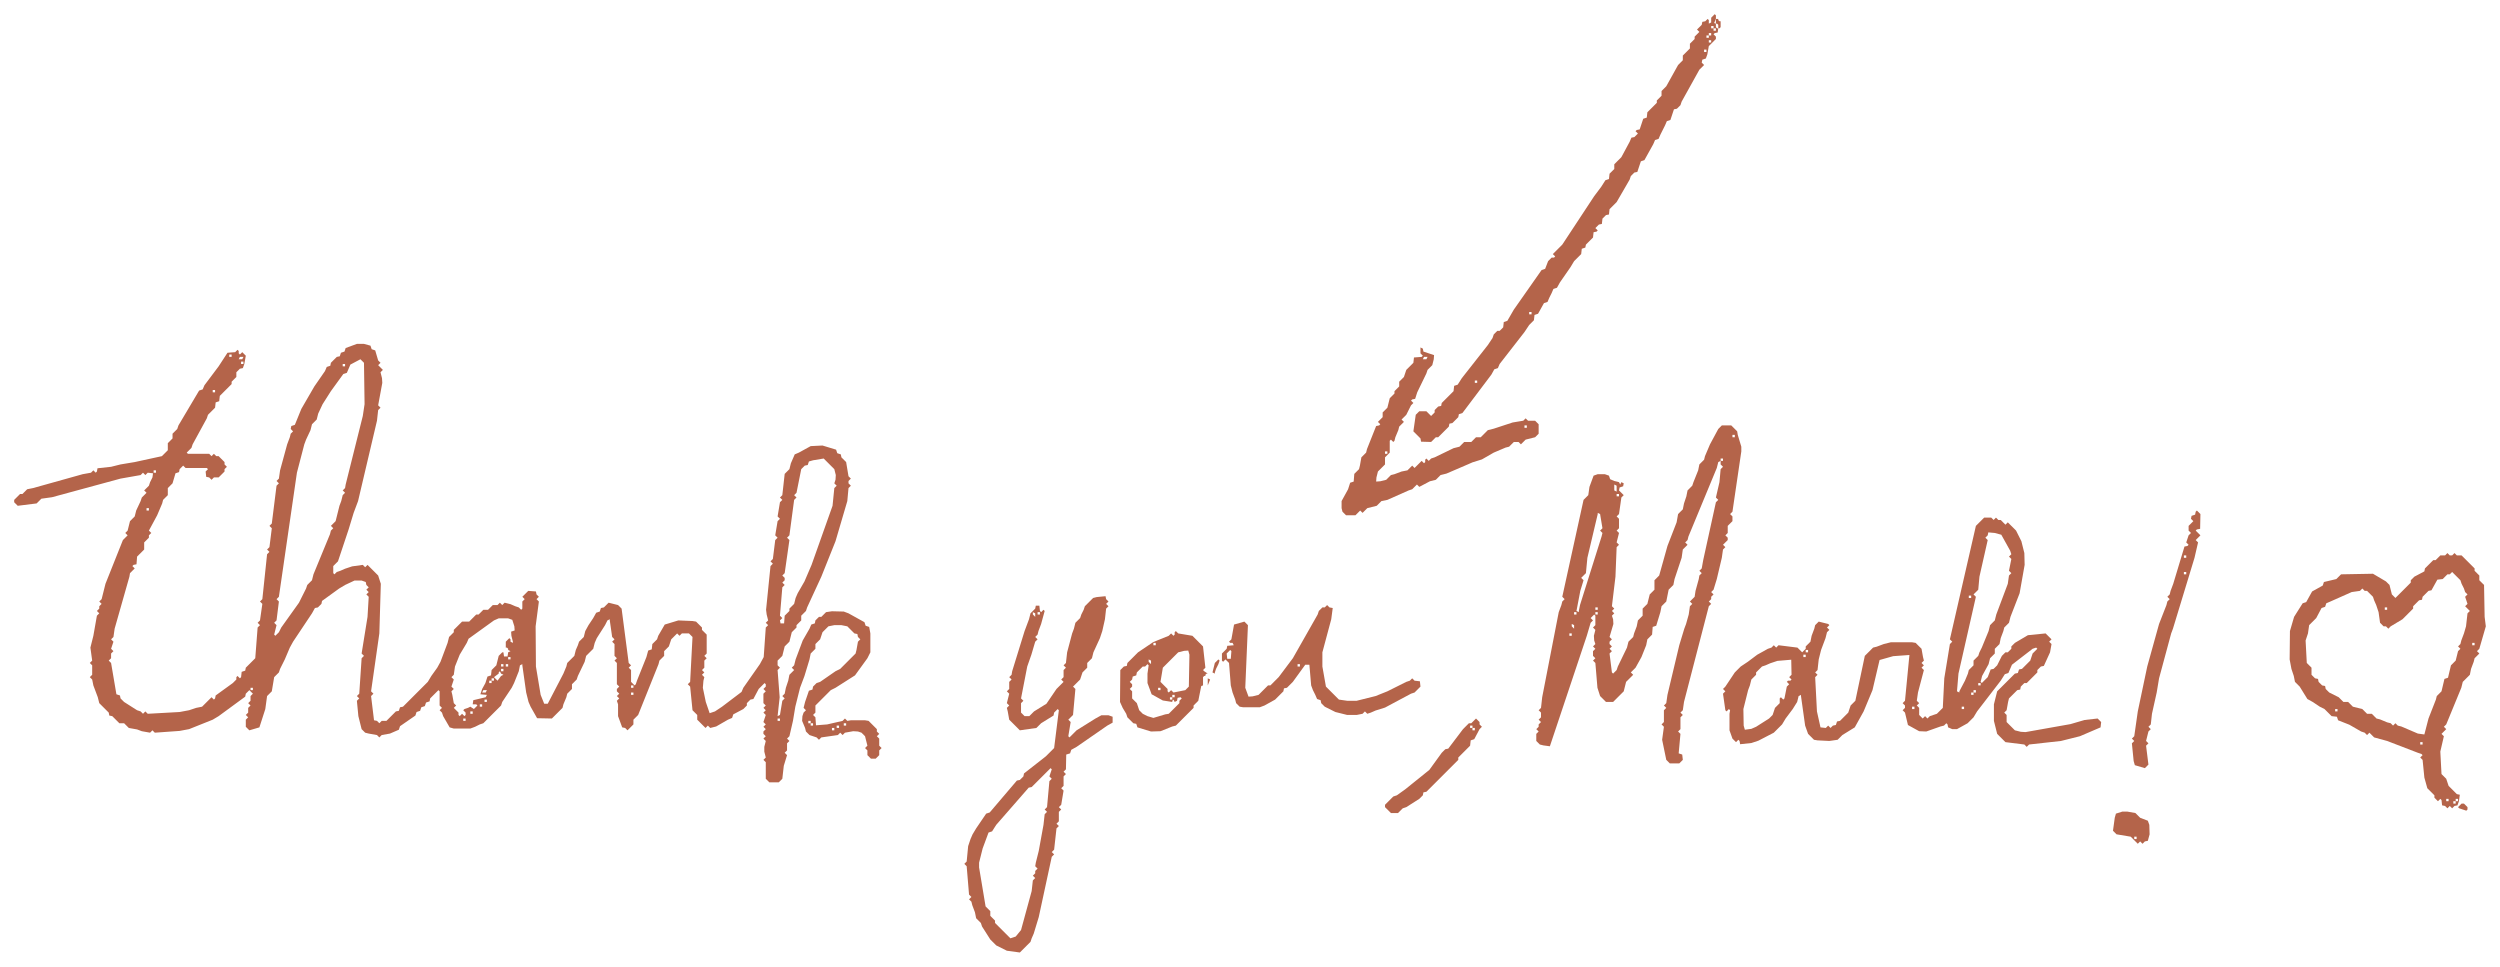
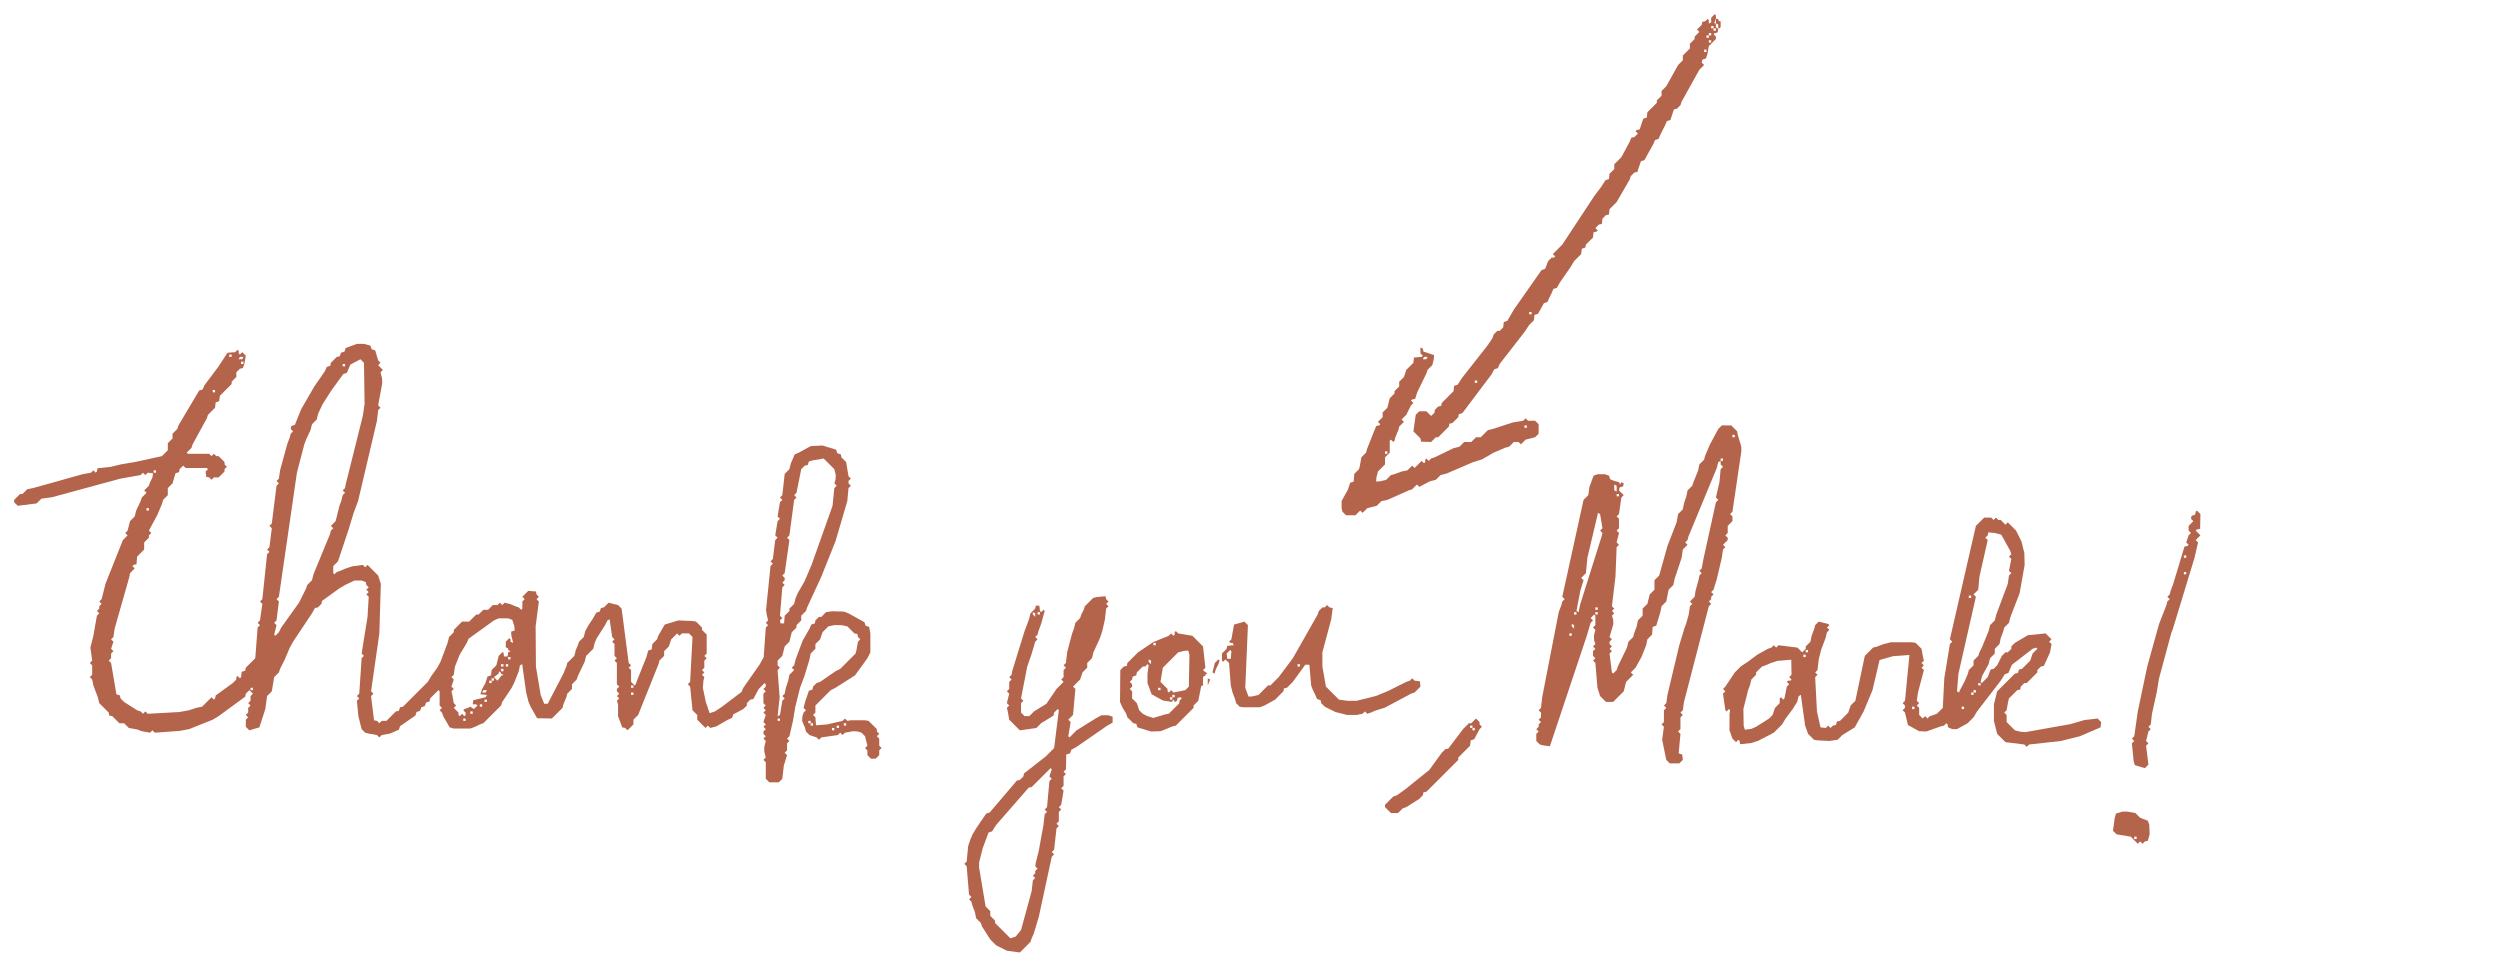
<svg xmlns="http://www.w3.org/2000/svg" viewBox="-496 412 1057.75 409" fill="#b4644a">
  <path fill-rule="evenodd" d="M127.75 724.75 L126.25 725.25 L126 727.5 L121 732.5 L121 733.5 L107.5 747 L106.25 747.25 L106 748.5 L104.5 750 L99 753.5 L97.5 754 L95.5 756 L92.5 756 L90 753.5 L90 752.5 L93.5 749 L95 748.5 L98.5 746 L108.75 737.75 L114 730.5 L115.5 729 L116.75 728.75 L123 720.5 L125.5 718 L126.5 718 L128.5 716 L130 717.5 L130 718.5 L131 719.5 L130 720.5 L127.75 724.75 M127 720 L127 719 L126 719 L126 720 L127 720 M128 721 L128 720 L127 720 L127 721 L128 721" />
  <path fill-rule="evenodd" d="M15 699 L16 699.5 L15 702 L15 699" />
  <path fill-rule="evenodd" d="M18 697 L17 696.5 L18 692.5 L19.5 691 L20 691.5 L19.5 693 L18.5 695 L18 696.5 L18 697" />
  <path fill-rule="evenodd" d="M78 714.5 L74 714.5 L69 713.25 L64.5 711 L63 709.5 L62.75 708.25 L61.25 707.75 L60.5 706 L59.5 704 L58.75 702 L58 693.25 L56.25 693.25 L51 700.5 L48.5 703 L47.25 703.25 L47 704.5 L43.5 708 L39 710.5 L37 711.25 L30 711.25 L28.5 711 L27 709.5 L26.625 708 L25.5 705 L24.75 702 L24 692.5 L22.5 691 L21.5 692 L21 691.5 L21 688.5 L23 686.5 L23.25 685.25 L26 685 L25.5 684 L24.5 684 L24 683.5 L25 682.5 L26.125 676.25 L30.5 675 L32 676.5 L30.875 703 L32.25 706.75 L34 706.625 L36.5 706 L40.5 702 L41.5 702 L45 698.5 L51 690.5 L61.5 672 L62 670.5 L63.5 669 L64.5 669 L65.5 668 L66.5 669 L67.875 669.25 L67.25 674 L63.5 688 L63.5 694 L65 702.5 L70.5 708 L74 708.5 L78 708.5 L86 706.5 L91 704.5 L99 700.5 L100.5 700 L101.5 699 L102.5 700 L104.75 700.25 L105 702.5 L102.5 705 L101 705.5 L90 711.375 L86 712.625 L84 713.5 L82.5 714 L81.5 713 L80.5 714 L78 714.5 M24.75 690.75 L25 687.5 L24.5 687 L23 688.5 L23.25 690.75 L24.75 690.75 M54 694 L54 693 L53 693 L53 694 L54 694" />
  <path fill-rule="evenodd" d="M-7 685 L-7 684 L-8 684 L-8 685 L-7 685 M-9 693 L-9 691.5 L-10 691 L-10 692 L-9 693 M3 704.5 L5.5 704 L7 702.5 L7.25 689 L6.75 687.25 L5 687.375 L2.5 688 L-4 694.5 L-5 700.5 L-2 703.5 L-2 704.5 L-1.5 705 L-0.5 704 L0.5 705 L3 704.5 M-5 704 L-5 703 L-6 703 L-6 704 L-5 704 M13 702 L12.25 702.25 L11 708.5 L9 710.5 L9 711.5 L1.5 719 L0 719.375 L-5 721.375 L-9 721.5 L-14.75 719.75 L-15.25 718.25 L-16.5 718 L-19 715.5 L-19.5 714 L-21 711.5 L-22.125 709 L-22 695.5 L-20.5 694 L-19.25 693.75 L-19 692.5 L-14.5 688 L-8 683.625 L-1.5 681 L-0.5 680 L0.5 681 L1 680.5 L1 679.5 L1.5 679 L2.5 680 L8.5 681 L13 685.5 L14 694.5 L13 695.5 L13.5 696 L15 697 L14.5 697 L14 697.5 L14 698 L13.5 698 L13 698.5 L13 702 M1 707 L1 706 L0 706 L0 707 L1 707 M0 708 L0 707 L-1 707 L-1 708 L0 708 M0 709 L-4 708.375 L-8.75 705.75 L-10.5 701 L-10.5 697 L-10 693.5 L-10.5 693 L-11.5 694 L-12.5 694 L-15 696.5 L-15.25 697.75 L-16.75 698.25 L-17 699.5 L-18 700.5 L-17 701.5 L-17 702.5 L-18 703.5 L-17 704.5 L-17 707.5 L-15 709.5 L-14 712.5 L-12.5 714 L-10.5 715 L-8 715.75 L-3 714.25 L-1.5 714 L3 709.5 L3 708.5 L4 707.5 L3.5 707 L2.25 707.25 L2 708.5 L1 709 L0.5 708 L0 708.5 L0 709" />
  <path fill-rule="evenodd" d="M-64.5 815 L-70 814.25 L-74.5 812 L-77 809.5 L-80.5 804 L-81 802.5 L-83 800.5 L-83.5 798 L-84.625 795 L-85 793.5 L-86 792.5 L-85 791.5 L-86 790.5 L-87 778.5 L-88 777.5 L-87 776.5 L-86.375 770 L-85.375 767 L-84.5 765 L-83 762.5 L-78.75 756.25 L-77.25 755.75 L-65.75 742.25 L-64.5 742 L-63 740.5 L-62.75 739.25 L-53.5 732 L-50 728.5 L-48 712.5 L-48.5 712 L-50 713.5 L-50.25 714.75 L-55.5 718 L-57.5 720 L-64.5 721 L-69 716.5 L-69.625 713 L-70 711.5 L-69 710.5 L-70 709.5 L-69 705.5 L-70 704.5 L-69 703.5 L-69 700.5 L-68 699.5 L-69 698.5 L-68 697.5 L-67.75 696 L-62.5 679 L-60.625 674 L-60 671.5 L-58 669.5 L-57.75 668.25 L-56.25 668.25 L-56 670.5 L-55.5 671 L-54.5 670 L-54 670.5 L-55.5 676 L-56.625 679 L-57 680.5 L-58 681.5 L-57 682.5 L-58 683.5 L-59.625 689 L-61.375 694 L-64 707.5 L-63 708.5 L-64 709.5 L-64 713.5 L-62.5 715 L-60.5 715 L-58.5 713 L-53.25 709.75 L-49 703.5 L-46 700.5 L-47 699.5 L-46 698.5 L-46 695.5 L-45 694.5 L-46 693.5 L-45 692.5 L-44.5 688 L-42.375 680 L-41.625 678 L-41 675.5 L-39 673.5 L-38.5 672 L-37.5 670 L-37 668.5 L-33.5 665 L-32 664.625 L-28.25 664.25 L-28 665.5 L-27 666.5 L-28 667.5 L-27 668.5 L-28 669.5 L-28.5 674 L-29.625 679 L-30.625 682 L-33.375 688 L-34 690.5 L-36 692.5 L-36 694.5 L-38 696.5 L-39 699.5 L-42 702.5 L-41 703.5 L-42 714.5 L-44 716.5 L-43 717.5 L-44 723.5 L-43.5 724 L-40.5 721 L-32.5 716 L-30 714.625 L-27 714.625 L-25.25 715.25 L-25.25 717.75 L-27.5 719 L-40.5 728 L-42.75 729.25 L-43.25 730.75 L-44.875 731.25 L-45 737.5 L-46 738.5 L-45 739.5 L-46 740.5 L-46 744.5 L-47 745.5 L-46 746.5 L-47 752.5 L-48 753.5 L-47 754.5 L-48 755.5 L-48 759.5 L-49 760.5 L-48 761.5 L-49 762.5 L-50 771.5 L-51 772.5 L-50 773.5 L-51 774.5 L-56.5 800 L-58.625 807 L-59.5 809 L-60 810.5 L-64.5 815 M-58 673 L-58 671.5 L-59 671 L-59 672 L-58 673 M-56 672 L-56 671 L-57 671 L-57 672 L-56 672 M-64 805.5 L-59.5 789 L-59 784.5 L-58 783.5 L-59 782.5 L-58 781.5 L-58 780.5 L-57 779.5 L-58 778.5 L-57.75 777 L-56.5 772 L-54.5 761 L-54 756.5 L-53 755.5 L-54 754.5 L-53 753.5 L-52 742.5 L-51 741.5 L-52 740.5 L-51 737.5 L-51.5 737 L-59.5 745 L-60.75 745.25 L-74.5 761 L-76.25 763.75 L-77.75 764.25 L-80.25 771 L-81.75 777 L-81.75 779 L-79 795.5 L-77 797.5 L-77 799.5 L-75 801.5 L-75 802.5 L-68.5 809 L-66.25 808.25 L-64 805.5" />
  <path fill-rule="evenodd" d="M190 616 L191 616.5 L190.75 617.75 L189.25 618.25 L189 619.5 L191 621.5 L190 622.5 L189 629.5 L188 630.5 L189 631.5 L189 635.5 L188 636.5 L189 637.5 L188 641.5 L189 642.5 L188 643.5 L187.5 656 L186 668.5 L187 669.5 L186 670.5 L187 671.5 L186 672.5 L186.5 674 L186.625 676 L185 681.5 L186 682.5 L185 683.5 L185 684.5 L186 685.5 L185 686.5 L186 687.5 L185 688.5 L186 696.5 L186.5 697 L188 695.5 L188.5 694 L192.375 686 L193 683.5 L195 681.5 L195.375 680 L196.5 677 L197 674.5 L199 672.5 L199 669.5 L201 667.5 L202 663.5 L204 661.5 L204 657.5 L206 655.5 L209.5 643 L213.375 633 L214 629.5 L216 627.5 L216.5 625 L217.5 622 L218 619.5 L220 617.5 L220.5 616 L222.5 611 L223 608.5 L225 606.5 L225.375 605 L227.5 600 L231 593.5 L232.5 592 L236.5 592 L239 594.5 L239.25 596 L240.75 601 L240.75 603 L237 628.5 L236 629.5 L237 630.5 L237 632.5 L235 634.5 L235 637.5 L234 638.5 L235 639.5 L235 640.5 L233 642.5 L234 643.5 L233 644.5 L232.5 648 L230.375 657 L229 661.5 L228 662.5 L229 663.5 L228 664.5 L228 665.5 L227 666.5 L228 667.5 L227 668.5 L216.5 709 L216 712.5 L215 713.5 L216 714.5 L215 715.5 L215 720.5 L214 721.5 L215 722.5 L214.25 730.75 L215.75 731.25 L216 733.5 L214.5 735 L210.5 735 L209 733.5 L207.25 725 L208 719.5 L207 718.5 L208 717.5 L208 712.5 L209 711.5 L208 710.5 L209 709.5 L209.5 706 L214.5 685 L216.625 678 L217.375 676 L218.5 672 L219 668.5 L220 667.5 L219 666.5 L221 664.5 L221.375 662 L222.75 657 L223 655.5 L224 654.5 L223 653.5 L224 652.5 L224.625 649 L230 624.5 L231 623.5 L230 622.5 L231.5 616 L232 610.5 L233 609.5 L232 608.5 L232 607 L231 607.5 L230.375 610 L218.375 639 L218 640.5 L217 641.5 L218 642.5 L216 644.5 L215.5 648 L212.5 657 L212 659.5 L210 661.5 L209 666.5 L207 668.5 L206.5 671 L204.75 676.75 L203.25 677.25 L203 680.5 L201 682.5 L200.5 685 L198.5 690 L196 694.5 L194 696.5 L195 697.5 L192 700.5 L191 704.5 L186.5 709 L183.5 709 L181 706.5 L179.875 703 L179 692.5 L178 691.5 L179 690.5 L178 689.5 L178 687.5 L179 686.5 L178 685.5 L179 684.5 L178.5 683 L178.375 681 L179 678.5 L178 677.5 L179 676.5 L179 672.5 L178.5 672 L177 673.5 L178 674.5 L177 675.5 L175.375 681 L159.75 727.75 L157 727.375 L155.5 727 L154 725.5 L154 722.5 L155 721.5 L154 720.5 L155 719.5 L155 718.5 L156 717.5 L155 716.5 L156 715.5 L156 713.5 L155 712.5 L156 711.5 L156.5 707 L163.5 671 L164.625 668 L165 666.5 L166 665.5 L165 664.5 L174 623.5 L176 621.5 L176.5 618 L178.25 613.25 L180 612.625 L183 612.625 L184.75 613.25 L185.25 614.75 L187 615.5 L189 616 L189.5 617 L190 616 M188 620 L188 617.5 L187 617 L187 619.5 L188 620 M189 622 L189 621 L188 621 L188 622 L189 622 M172 671 L172 670.5 L172.5 668 L181.625 639 L182 637.5 L181 636.5 L182 635.5 L181 629.5 L180 629 L180 629.5 L175.625 648 L175 654.5 L173 656.5 L174 657.5 L172.625 662 L171 670.5 L172 671 M238 597 L238 596 L237 596 L237 597 L238 597 M233 607 L233 606 L232 606 L232 607 L233 607 M180 670 L180 669 L179 669 L179 670 L180 670 M171 672 L171 671 L170 671 L170 672 L171 672 M180 672 L180 671 L179 671 L179 672 L180 672 M170 678 L170 676.5 L169 676 L169 677 L170 678 M169 681 L169 680 L168 680 L168 681 L169 681" />
  <path fill-rule="evenodd" d="M127 607.625 L125 608.5 L116 612.375 L113.5 613 L111.5 615 L109 615.625 L104.5 618 L103.5 617 L101.5 619 L100 619.5 L91 623.5 L88.5 624 L86.5 626 L82.5 627 L80.5 629 L79.5 628 L77.5 630 L73.5 630 L72 628.5 L71.625 627 L71.625 624 L74.375 619 L75.25 616.25 L76.75 615.75 L77 612.5 L79 610.5 L79.375 609 L80 605.5 L82 603.5 L82.375 602 L86.25 592.25 L87.5 592 L88 591.5 L87 590.5 L89 588.5 L89 586.5 L91 584.5 L92 580.5 L94 578.5 L94 577.5 L96 575.5 L96 573.5 L98 571.5 L99 568.5 L102 565.5 L102.25 563.25 L105.5 563 L106 562.5 L105 561.5 L105 559 L106 559.5 L106.25 560.75 L110.75 562.25 L110.625 564 L110 566.5 L108 568.5 L107.5 570 L103.625 578 L102.75 580.75 L101.5 581 L101 581.5 L102 582.5 L101 583.5 L99 587.5 L97 589.5 L98 590.5 L96 592.5 L95.625 594 L94.375 597 L94 598.5 L93.5 599 L92.5 598 L92 598.5 L92 603.5 L90 605.5 L90 608.5 L87 611.5 L86.375 614 L86.25 615.75 L88 615.625 L90.5 615 L92.5 613 L94 612.625 L97 611.5 L99.5 611 L101.5 609 L102.5 610 L105.5 607 L106.5 608 L107 607.5 L107 606.5 L107.5 606 L108.5 607 L109.5 606 L111 605.5 L119 601.625 L121.5 601 L123.5 599 L126.5 599 L128.5 597 L130.5 597 L133.5 594 L136 593.375 L144 590.75 L148.5 590 L149.5 589 L150.5 590 L153.5 590 L155 591.5 L155 595.5 L153.5 597 L149.5 598 L147.5 600 L146.5 599 L144.5 599 L142.5 601 L141 601.375 L136 603.5 L131 606.375 L127 607.625 M107.5 564 L108 563 L106.5 563 L106 564 L107.5 564 M91 604 L91 603 L90 603 L90 604 L91 604 M150 593 L150 592 L149 592 L149 593 L150 593" />
  <path fill-rule="evenodd" d="M-125.5 733 L-127.5 733 L-129 731.5 L-129 729.5 L-130 728.5 L-129 727.5 L-130 723.5 L-131.5 722 L-133 721.5 L-135 721.375 L-138.5 722 L-139.5 723 L-140.5 722 L-141.5 723 L-148.5 724 L-149.5 725 L-150.5 724 L-153.5 723 L-155 721.5 L-155.375 720 L-156.625 717 L-156.5 715 L-156 713.5 L-155 712.5 L-156 711.5 L-155.375 709 L-153.75 704.25 L-152.25 703.75 L-152 702.5 L-150.5 701 L-149 700.5 L-142.5 696 L-140.5 695 L-134 688.5 L-133.625 687 L-133 683.5 L-132 682.5 L-133 681.5 L-133.25 680.25 L-134.5 680 L-137.5 677 L-140 676.5 L-143 676.5 L-145.5 677 L-148 679.5 L-149 682.5 L-151 684.5 L-151 686.5 L-153 688.5 L-153.5 691 L-155.625 698 L-157.5 703 L-159.5 711 L-160.5 717 L-162 723.5 L-163 724.5 L-162 725.5 L-163 726.5 L-163 729.5 L-164 730.5 L-163 731.5 L-164.375 736 L-165 741.5 L-166.5 743 L-170.5 743 L-172 741.5 L-172 734.5 L-173 733.5 L-172 732.5 L-172.625 730 L-172.625 728 L-172 725.5 L-173 724.5 L-172 723.5 L-173 722.5 L-173 721.5 L-172 720.5 L-173 719.5 L-172 718.5 L-173 717.5 L-172 714.5 L-173 713.5 L-172 712.5 L-173 711.5 L-172 710.5 L-173 709.5 L-173 705.5 L-172 704.5 L-173 703.5 L-172 702.5 L-172 701.5 L-172.5 701 L-175 703.5 L-177.25 707.75 L-178.5 708 L-180 709.5 L-180 710.5 L-181.5 712 L-185.75 714.25 L-186.25 715.75 L-188 716.5 L-193 719.375 L-195.5 720 L-196.5 719 L-197.5 720 L-201 716.5 L-201 714.5 L-203 712.5 L-204 702.5 L-205 701.5 L-204 700.5 L-203 681.5 L-204.5 680 L-207.5 680 L-208.5 681 L-209.5 680 L-212 682.5 L-213 685.5 L-215 687.5 L-215 689.5 L-217 691.5 L-217.375 693 L-226 714.5 L-228 716.5 L-228 718.5 L-230.5 721 L-231.5 720 L-232.75 719.75 L-234.5 715 L-234.5 710 L-235 708.5 L-234 707.5 L-235 706.5 L-234 705.5 L-235 704.5 L-235 703.5 L-234 702.5 L-235 701.5 L-235 692.5 L-236 691.5 L-235 690.5 L-236 689.5 L-236 684.5 L-237 683.5 L-236 682.5 L-237 681.5 L-238 674.5 L-238 674 L-239 674.5 L-240 676.5 L-243.5 682 L-244.375 684 L-245 686.5 L-248 689.5 L-248.625 692 L-251.5 698 L-252 699.5 L-254 701.5 L-254 703.5 L-256 705.5 L-256.375 707 L-257.625 710 L-258 711.5 L-262.5 716 L-268.75 715.875 L-271.5 711 L-272.375 709 L-273.375 705 L-275 693.5 L-275 693 L-276 693.5 L-276.5 696 L-278.5 701 L-279.5 703 L-283.5 709 L-284 710.5 L-291.5 718 L-293 718.5 L-295 719.5 L-297 720.25 L-304 720.25 L-305.75 719.75 L-308.5 715 L-309 713.5 L-310 712.5 L-309 711.5 L-310 710.5 L-310 704.5 L-310.5 704 L-314 707.5 L-314.25 708.75 L-315.75 709.25 L-316.25 710.75 L-317.75 711.25 L-318.25 712.75 L-319.75 713.25 L-320.25 714.75 L-326.75 719.25 L-327.25 720.75 L-331 722.375 L-334.5 723 L-335.5 724 L-336.5 723 L-340 722.375 L-341.5 722 L-343 720.5 L-344.375 715 L-345 708.5 L-344 707.5 L-345 706.5 L-344 705.5 L-343 690.5 L-342 689.5 L-343 688.5 L-340.5 673 L-340 664.5 L-341 663.5 L-340 662.5 L-341 661.5 L-340 660.5 L-341 659.5 L-341.25 658.25 L-343 657.625 L-346 657.625 L-350 659.5 L-352.5 661 L-359.75 666.25 L-360 667.5 L-361.5 669 L-362.75 669.25 L-364 671.5 L-372 683.5 L-373.375 686 L-375.5 691 L-377.5 695 L-378 696.5 L-380 698.5 L-381 704.5 L-383 706.5 L-383.75 712 L-386.25 719.75 L-390.5 721 L-392 719.5 L-392 716.5 L-391 715.5 L-392 714.5 L-391 713.5 L-391 711.5 L-390 710.5 L-391 709.5 L-390 708.5 L-390 706.5 L-389 705.5 L-390.5 704 L-392 705.5 L-392.25 706.75 L-403.5 715 L-406 716.5 L-416 720.5 L-420 721.25 L-430.5 722 L-431.5 721 L-432.5 722 L-436 721.375 L-438 720.625 L-441.5 720 L-443.5 718 L-445.5 718 L-448.5 715 L-449.75 714.75 L-450 713.5 L-454 709.5 L-454.625 707 L-456.5 702 L-457 699.5 L-458 698.5 L-457 697.5 L-457 693.5 L-458 692.5 L-457 691.5 L-457.75 686 L-456.5 681 L-455 672.5 L-454 671.5 L-455 670.5 L-454 669.5 L-454 668.5 L-453 667.5 L-454 666.5 L-453 665.5 L-451.375 659 L-444 640.5 L-442 638.5 L-443 637.5 L-442 636.5 L-441 632.5 L-439 630.5 L-438.375 628 L-436.5 624 L-436 622.5 L-434 620.5 L-435 619.5 L-433 617.5 L-432.5 616 L-431.5 614 L-431.25 612.25 L-433.5 612 L-434.5 613 L-435.5 612 L-436.5 613 L-445 614.5 L-474 622.375 L-478.5 623 L-480.5 625 L-488.5 626 L-490 624.5 L-490 623.5 L-487.5 621 L-486.5 621 L-484.5 619 L-482 618.5 L-461 612.625 L-457.5 612 L-456.5 611 L-455.5 612 L-455 611.5 L-454.75 610.125 L-449 609.5 L-445 608.5 L-439 607.5 L-427.5 605 L-425 602.5 L-425 599.5 L-423 597.5 L-423 595.5 L-421 593.5 L-420.5 592 L-411.75 577.25 L-410.25 576.75 L-409.5 575 L-403.5 567 L-399.75 561.25 L-396.5 561 L-395.5 560 L-395 560.5 L-395 561.5 L-394.5 562 L-393.5 561 L-392 562.5 L-392.625 566 L-393.25 567.75 L-394.5 568 L-396 569.5 L-396 571.5 L-398 573.5 L-398 574.5 L-403 579.5 L-403.25 581.75 L-404.75 582.25 L-405 584.5 L-408 587.5 L-408.5 589 L-414.5 600 L-415 601.5 L-417 603.5 L-416.5 604 L-407.5 604 L-406.5 605 L-405.5 604 L-404.5 605 L-403.5 605 L-401 607.5 L-401 608.5 L-400 609.5 L-401 610.5 L-401 611.5 L-403.5 614 L-405.5 614 L-406.5 615 L-407.5 614 L-408.75 613.75 L-409 611.5 L-408 610.5 L-408.5 610 L-417.5 610 L-418.5 609 L-420 610.5 L-420.25 611.75 L-421.75 612.25 L-423 616.5 L-425 618.5 L-425 621.5 L-427 623.5 L-427.375 625 L-429.5 630 L-433 636.5 L-432 637.5 L-433 638.5 L-433 639.5 L-435 641.5 L-435 644.5 L-438 647.5 L-438.25 650.75 L-439.5 651 L-440 651.5 L-439 652.5 L-441 654.5 L-441.25 656 L-447.5 678 L-448 681.5 L-449 682.5 L-448 683.5 L-449 686.5 L-448 687.5 L-449 688.5 L-449 690.5 L-450 691.5 L-449 692.5 L-446.75 705.75 L-445.25 706.25 L-445 707.5 L-443.5 709 L-438 712.5 L-436.5 713 L-435.5 714 L-434.5 713 L-433.5 714 L-420 713.25 L-416 712.5 L-413 711.5 L-410.5 711 L-406.5 707 L-405.5 708 L-405 707.5 L-404.75 706.25 L-397.5 701 L-396 699.5 L-396 698.5 L-395.5 698 L-394.5 699 L-394 698.5 L-393.75 696.25 L-392.25 695.75 L-392 694.5 L-388 690.5 L-387 677.5 L-386 676.5 L-387 675.5 L-386 674.5 L-385 667.5 L-386 666.5 L-385 665.5 L-383 646.5 L-382 645.5 L-383 644.5 L-382 643.5 L-381 635.5 L-382 634.5 L-381 633.5 L-379 617.5 L-378 616.5 L-379 615.5 L-378 614.5 L-377.5 611 L-374.5 600 L-373.375 597 L-373 595.5 L-372 594.5 L-373 593.5 L-372.75 592.25 L-371.25 591.75 L-368.5 585 L-363 575.5 L-358.5 569 L-357.75 567.25 L-356.25 566.75 L-356 565.5 L-353.5 563 L-352.25 562.75 L-351.75 561.25 L-350.25 560.75 L-349.75 559.25 L-345 557.5 L-342 557.5 L-339.25 558.25 L-338.75 559.75 L-337.25 560.25 L-336 564.5 L-335 565.5 L-336 566.5 L-334 568.5 L-335 569.5 L-334.375 572 L-334.25 574 L-336 583.5 L-335 584.5 L-336 585.5 L-336.5 590 L-344.5 624 L-346.375 629 L-348.5 636 L-353 649.5 L-355 651.5 L-355 654.5 L-354.5 655 L-353.5 654 L-352 653.5 L-350 652.625 L-347 651.625 L-342.5 651 L-341.5 652 L-340.5 651 L-336 655.5 L-334.875 659 L-335.5 680 L-339 704.5 L-338 705.5 L-339 706.5 L-337.75 716.75 L-336.5 717 L-335.5 718 L-334.5 717 L-332.5 717 L-328.5 713 L-327.25 712.75 L-326.75 711.25 L-325.5 711 L-315 700.5 L-313.5 698 L-311 694.5 L-309.625 692 L-306.625 684 L-306 681.5 L-304 679.5 L-304 678.5 L-300.5 675 L-297.5 675 L-294.5 672 L-293.5 672 L-291.5 670 L-289.5 670 L-287.5 668 L-285.5 668 L-284.5 667 L-283.5 668 L-282.5 667 L-280 667.625 L-278 668.5 L-276.5 669 L-275.5 670 L-275 669.5 L-275 666.5 L-274 665.5 L-275 664.5 L-272.5 662 L-269.25 662.25 L-269 663.5 L-268 664.5 L-269 665.5 L-268 666.5 L-269.375 677 L-269.25 694 L-267.25 706 L-265.75 709.75 L-264.25 709.75 L-257.625 697 L-256.375 694 L-256 692.5 L-253 689.5 L-252.375 687 L-251.5 685 L-251 683.5 L-249 681.5 L-248.375 679 L-247 676.5 L-245 673.5 L-243.75 671.25 L-242.25 670.75 L-241.75 669.25 L-240.5 669 L-238.5 667 L-234.5 668 L-233 669.5 L-230 692.5 L-229 693.5 L-230 694.5 L-229 695.5 L-229 700.5 L-227.5 702 L-227 701.5 L-226.5 700 L-222.5 690 L-221.75 687.25 L-220.25 686.75 L-220 684.5 L-218 682.5 L-217.5 681 L-214.75 676.25 L-209 674.5 L-203 674.75 L-201.5 675 L-199 677.5 L-199 678.5 L-197 680.5 L-197 688.5 L-198 689.5 L-197 690.5 L-198 691.5 L-198 694.5 L-199 695.5 L-198 696.5 L-199 697.5 L-198 698.5 L-198.375 700 L-198.625 703 L-197.375 709 L-195.75 713.75 L-193.5 713 L-190.5 711 L-182.25 704.75 L-181.5 703 L-174.5 693 L-172.875 690 L-172 677.5 L-171 676.5 L-172 675.5 L-171 674.5 L-171.625 672 L-171.875 670 L-170 651.5 L-169 650.5 L-170 649.5 L-169 648.5 L-168 640.5 L-167 639.5 L-168 638.5 L-167 632.5 L-166 631.5 L-167 630.5 L-166 624.5 L-165 623.5 L-166 622.5 L-165 621.5 L-164 612.5 L-162 610.5 L-161.375 608 L-159.75 604.25 L-158 603.5 L-153 600.75 L-148 600.5 L-142.25 602.25 L-141.75 603.75 L-140.25 604.25 L-140 605.5 L-138 607.5 L-137 613.5 L-136 614.5 L-137 615.5 L-137 616.5 L-136 617.5 L-137 618.5 L-137.5 624 L-142.5 641 L-148.5 656 L-154.5 669 L-155 670.5 L-157 672.5 L-157 674.5 L-159 676.5 L-159 677.5 L-161 679.5 L-162 683.5 L-164 685.5 L-165 689.5 L-167 691.5 L-167 693.5 L-166 694.5 L-167 695.5 L-166.125 707 L-167 715 L-166 714.5 L-165 708.5 L-164 707.5 L-165 706.5 L-164 705.5 L-163.5 703 L-162.5 700 L-162 697.5 L-160 695.5 L-161 694.5 L-160 693.5 L-159.375 691 L-156.375 683 L-153.5 678 L-152.75 676.25 L-151.25 675.75 L-151 674.5 L-149.5 673 L-148.5 673 L-146.5 671 L-144 670.625 L-139 670.75 L-137 671.5 L-130.25 675.25 L-129.75 676.75 L-128.25 677.25 L-127.75 680 L-127.75 688 L-129 690.5 L-134.25 697.75 L-142.5 703 L-144.5 704 L-151 710.5 L-151 713.5 L-152 714.5 L-151 715.5 L-150.75 718.875 L-146 718.5 L-139.5 717 L-138.5 716 L-137.5 717 L-136 716.75 L-130 716.75 L-128.5 717 L-125 720.5 L-125 721.5 L-124 722.5 L-125 723.5 L-124 724.5 L-124 727.5 L-123 728.5 L-124 729.5 L-124 731.5 L-125.5 733 M-398 563 L-398 562 L-399 562 L-399 563 L-398 563 M-393.5 564 L-393 563 L-394.5 563 L-395 564 L-393.5 564 M-393 566 L-393 565 L-394 565 L-394 566 L-393 566 M-379.5 681 L-378 679.5 L-377 677.5 L-369.5 667 L-366.5 661 L-366 659.5 L-364 657.5 L-363.375 655 L-356.375 638 L-356 636.5 L-355 635.5 L-356 634.5 L-354 632.5 L-352.375 626 L-351.625 624 L-351 621.5 L-350 620.5 L-351 619.5 L-350 618.5 L-349.75 617 L-342.5 588 L-341.75 583 L-342 565.5 L-343.5 564 L-347.75 566.25 L-349.25 569.75 L-350.75 570.25 L-356 577.5 L-359.5 583 L-361.375 587 L-362 589.5 L-364 591.5 L-364.625 594 L-366.5 598 L-367.25 600 L-370.375 612 L-378 664.5 L-379 665.5 L-378 666.5 L-379 674.5 L-380 675.5 L-379 676.5 L-380 680.5 L-379.5 681 M-350 567 L-350 566 L-351 566 L-351 567 L-350 567 M-405 578 L-405 577 L-406 577 L-406 578 L-405 578 M-430 612 L-430 611 L-431 611 L-431 612 L-430 612 M-433 628 L-433 627 L-434 627 L-434 628 L-433 628 M-164.25 675.75 L-164 672.5 L-162 670.5 L-162 669.5 L-160 667.5 L-159.375 665 L-158.5 663 L-155.625 658 L-152.625 651 L-143.75 626 L-143 618.5 L-142 617.5 L-143 616.5 L-142.5 615 L-142.375 613 L-143 610.5 L-147.5 606 L-152 606.75 L-153.75 607.25 L-154.25 608.75 L-155.5 609 L-157 610.5 L-159 620.5 L-160 621.5 L-159 622.5 L-160 623.5 L-162 638.5 L-163 639.5 L-162 640.5 L-164 654.5 L-165 655.5 L-164 656.5 L-164 657.5 L-165 658.5 L-164 659.5 L-165 660.5 L-166 672.5 L-165 673.5 L-166 674.5 L-165.75 675.75 L-164.25 675.75 M-280 691 L-280 690 L-281 690 L-281 691 L-280 691 M-283 694 L-283 693 L-284 693 L-284 694 L-283 694 M-281 694 L-281 693 L-282 693 L-282 694 L-281 694 M-283 696 L-283 695 L-284 695 L-284 696 L-283 696 M-284 697 L-284.5 696 L-285 696.5 L-285 697 L-287 698.5 L-285.5 700 L-284 698 L-283 697.5 L-284 697 M-389 704 L-389 703 L-390 703 L-390 704 L-389 704 M-287 700 L-287 699 L-288 699 L-288 700 L-287 700 M-288 701 L-288 700 L-289 700 L-289 701 L-288 701 M-290.5 705 L-290 704 L-291.5 704 L-292 705 L-290.5 705 M-290 709 L-290 708 L-291 708 L-291 709 L-290 709 M-296 710 L-295.75 708.25 L-290.5 707 L-290 706 L-292.75 705.75 L-292 703.5 L-290.625 701 L-289.75 698.25 L-288.25 697.75 L-288 695.5 L-286 693.5 L-285 689.5 L-283.5 688 L-283 688 L-282.75 689.75 L-281.25 689.75 L-281 688 L-280 687.5 L-281 687 L-281 686.5 L-281.5 686 L-282 686 L-282 683.5 L-280.5 682 L-280 682.5 L-280 683.5 L-279 684 L-279 683.5 L-279.625 681 L-279.75 679.25 L-278.25 678.75 L-278.375 677 L-279.25 674.25 L-281 673.625 L-285 673.625 L-287 674.5 L-297.75 682.25 L-298.5 684 L-301.5 689 L-303.5 694 L-304 697.5 L-305 698.5 L-304 699.5 L-305 702.5 L-304 703.5 L-305 704.5 L-304.625 706 L-304 709.5 L-303 710.5 L-304 711.5 L-302 713.5 L-302 714.5 L-301.5 715 L-300.5 714 L-299.5 715 L-299 714.5 L-299 713.5 L-300 712.5 L-299.5 712 L-298 711.5 L-297 711 L-295.5 712 L-294 710.5 L-294.5 710 L-296 710 M-292 711 L-292 710 L-293 710 L-293 711 L-292 711 M-296 714 L-296 713 L-297 713 L-297 714 L-296 714 M-299 717 L-299 716 L-300 716 L-300 717 L-299 717 M-228 703 L-228 702 L-229 702 L-229 703 L-228 703 M-228 706 L-228 705 L-229 705 L-229 706 L-228 706 M-166 717 L-166 716 L-167 716 L-167 717 L-166 717 M-153 718 L-153 717 L-154 717 L-154 718 L-153 718 M-152 719 L-152 718 L-153 718 L-153 719 L-152 719 M-138 719 L-138 718 L-139 718 L-139 719 L-138 719 M-141 720 L-141 719 L-142 719 L-142 720 L-141 720 M-143 721 L-143 720 L-144 720 L-144 721 L-143 721" />
  <path fill-rule="evenodd" d="M230 422 L230 420 L231 420 L231 420.5 L231.5 421 L232 421 L232 423.5 L231.5 424 L231 424 L231 422.5 L230.5 422 L230 422" />
  <path fill-rule="evenodd" d="M231 424 L230.75 425.75 L229.5 426 L229 426.5 L230 427.5 L230 428.5 L227 431.5 L226.375 435 L225.75 436.75 L224.25 437.25 L224 438.5 L225 439.5 L223 441.5 L215.5 455 L215 456.5 L213.5 458 L212.25 458.25 L210.75 462.75 L209.25 463.25 L208.5 465 L206.5 469 L205.75 470.75 L204.25 471.25 L203.5 473 L199.75 479.75 L198.25 480.25 L196.75 484.75 L195.5 485 L194 486.5 L193.5 488 L188 497.5 L185 500.5 L184.75 502.75 L183.5 503 L182 504.5 L181.75 506.75 L180.5 507 L179 508.5 L180 509.5 L179.5 510 L178.25 510.25 L178 512.5 L175 515.5 L174.75 516.75 L173.25 517.25 L173 519.5 L170 522.5 L168.5 525 L164 531.5 L162.75 533.75 L161.25 534.25 L160.5 536 L159.5 538 L158.75 539.75 L157.25 540.25 L154.75 544.75 L153.25 545.25 L153 547.5 L151 549.5 L149 552.5 L138.5 566 L137.75 567.75 L136.25 568.25 L135 570.5 L122.75 586.75 L121.25 587.25 L121 588.5 L118.5 591 L117.25 591.25 L117 592.5 L112.5 597 L111.5 597 L109.5 599 L105.25 598.875 L105 597.5 L102 594.5 L103 587.5 L104.5 586 L107.5 586 L109.5 588 L111 586.5 L111 585.5 L112.5 584 L113.75 583.75 L114 582.5 L119 577.5 L119.25 575.25 L120.75 574.75 L122.5 572 L133.5 558 L135.5 555 L136 553.5 L137.5 552 L138.5 552 L140 550.5 L140.25 548.25 L141.75 547.75 L144.5 543 L156.25 526.25 L157.75 525.75 L159 522.5 L160.5 521 L161.5 521 L162 520.5 L161 519.5 L165 515.5 L178.5 495 L181.5 491 L183.25 488.25 L184.75 487.75 L185 485.5 L187 483.5 L187 481.5 L190 478.5 L193.5 472 L194.25 470.25 L195.5 470 L197 468.5 L196 467.5 L196.5 467 L197.75 466.75 L199.25 462.25 L200.75 461.75 L201 459.5 L205 455.5 L205 454.5 L207 452.5 L207 450.5 L209 448.5 L214 439.5 L216 437.5 L216 435.5 L219 432.5 L219 430.5 L221 428.5 L221 427.5 L223 425.5 L222 424.5 L224 422.5 L224.25 421.25 L225.5 421 L226.5 420 L227 420.5 L227 422 L228 421.5 L228 419.5 L229.5 418 L230 418.5 L230 420 L229.25 421.75 L230 422 L230 423.5 L230.5 424 L231 424 M229 424 L229 423 L228 423 L228 424 L229 424 M230 425 L230 424 L229 424 L229 425 L230 425 M228 427 L228 426 L227 426 L227 427 L228 427 M227 428 L227 427 L226 427 L226 428 L227 428 M228 430 L228 429 L227 429 L227 430 L228 430 M226 434 L226 433 L225 433 L225 434 L226 434 M152 545 L152 544 L151 544 L151 545 L152 545 M129 574 L129 573 L128 573 L128 574 L129 574" />
-   <path fill-rule="evenodd" d="M547.5 755 L544.5 754 L544 753.5 L545.5 752 L546.5 752 L548 753.5 L548 754.5 L547.5 755" />
-   <path fill-rule="evenodd" d="M541.5 754 L540.5 753 L539.5 754 L538.5 753 L537.25 752.75 L537 750.5 L536.5 750 L535.5 751 L534 749.5 L534 748.5 L531 745.5 L529.75 741 L529 733.5 L528 732.5 L529 731.5 L528.5 731 L527 730.5 L514 725.5 L508.5 724 L506.5 722 L505.5 723 L504.5 722 L503 721.5 L498 718.625 L493.25 716.75 L492.75 715.25 L490.5 715 L487.5 712 L485.5 711 L482.5 709 L480.25 707.75 L477 702.5 L475 700.5 L474.5 698 L473.5 695 L472.75 691 L472.875 679 L474.625 673 L478.25 667.25 L479.75 666.75 L482.25 662.25 L486.75 659.75 L487.25 658.25 L492.5 657 L494.5 655 L508 654.75 L513.5 658 L515 659.5 L516 663.5 L517.5 665 L524 658.5 L524 657.5 L525.5 656 L529.75 653.75 L530 652.5 L533.5 649 L534.5 649 L536.5 647 L538.5 647 L539.5 646 L540.5 647 L541.5 647 L542.5 646 L543.5 647 L545.5 647 L551 652.5 L551 653.5 L553 655.5 L553 657.5 L555 659.5 L555.25 673 L555.75 677 L553 686.5 L552 687.5 L553 688.5 L551 690.5 L550.625 692 L549.5 695 L549 697.5 L546 700.5 L545.375 703 L539 718.5 L538 719.5 L539 720.5 L537 722.5 L538 723.5 L536.5 730 L537 739.5 L539 741.5 L540 744.5 L543.5 748 L544.75 748.25 L544.375 751 L543.75 752.75 L542.5 753 L541.5 754 M529.75 722.75 L531.5 716 L534.625 708 L535 706.5 L537 704.5 L538.25 699.25 L539.75 698.75 L541 693.5 L543 691.5 L544 687.5 L545 686.5 L544 685.5 L545 684.5 L545.375 683 L546.5 680 L547.375 677 L548 671.5 L549 670.5 L547 668.5 L548 667.5 L547 664.5 L548 663.5 L547 662.5 L546.5 661 L545.5 659 L545 657.5 L541.5 654 L540.5 655 L539.5 655 L537.5 657 L535.25 657.25 L532.75 661.75 L531.5 662 L529 664.5 L528.75 665.75 L527.5 666 L525 668.5 L525 669.5 L520.5 674 L515.5 677 L514.5 678 L513.5 677 L512.5 677 L511 675.5 L510.375 671 L509.375 668 L508.5 666 L508 664.5 L505.5 662 L504.5 662 L503.5 661 L502.5 662 L499 662.5 L490 666.5 L488.25 667.25 L487.75 668.75 L486.25 669.25 L484 673.5 L481 676.5 L480.5 680 L479.5 683 L480 692.5 L482 694.5 L482 697.5 L483.5 699 L484.75 699.25 L485 700.5 L486.5 702 L487.75 702.25 L488 703.5 L489.5 705 L493.5 707 L495.5 709 L497.5 709 L499.5 711 L503.5 712 L505.5 714 L507.5 714 L509.5 716 L511 716.375 L514 717.625 L515.5 718 L516.5 719 L517.5 718 L518.5 719 L520 719.375 L527 722.375 L529.75 722.75 M514 670 L514 669 L513 669 L513 670 L514 670 M551 685 L551 684 L550 684 L550 685 L551 685 M493 713 L493 712 L492 712 L492 713 L493 713 M529 727 L529 726 L528 726 L528 727 L529 727 M540 751 L540 750 L539 750 L539 751 L540 751 M544 751 L544 750 L543 750 L543 751 L544 751 M543 752 L543 751 L542 751 L542 752 L543 752" />
  <path fill-rule="evenodd" d="M410.5 769 L409.5 768 L408.5 769 L405.5 766 L399.5 765 L398 763.5 L398.75 758 L399.25 756.25 L402 755.375 L404 755.375 L407.5 756 L409.5 758 L412.75 759.25 L413.375 761 L413.5 765 L412.75 767.75 L411.5 768 L410.5 769 M408 767 L408 766 L407 766 L407 767 L408 767" />
  <path fill-rule="evenodd" d="M411.5 737 L407.25 735.75 L406.75 734 L406 726.5 L407 725.5 L406 724.5 L407 723.5 L408.5 713 L412.5 694 L417.5 676 L420.625 668 L421 666.5 L422 665.5 L421 664.5 L422 663.5 L422.375 662 L423.5 659 L428.25 643.25 L429.5 643 L430 642.5 L429 641.5 L430 638.5 L431 637.5 L430 636.5 L430 634.5 L432 632.5 L431 631.5 L431.25 630.25 L432.75 629.75 L433 628.5 L433.5 628 L435 629.5 L434.875 635.75 L433.5 636 L433 636.5 L435 638.5 L433 640.5 L434 641.5 L432.5 648 L423.375 678 L422.625 680 L417.5 699 L416.5 705 L414.5 714 L414 718.5 L413 719.5 L414 720.5 L413 721.5 L412 725.5 L413 726.5 L412 727.5 L413 735.5 L411.5 737 M429 648 L429 647 L428 647 L428 648 L429 648 M429 655 L429 654 L428 654 L428 655 L429 655" />
  <path fill-rule="evenodd" d="M384 723.5 L380 724.5 L376 725.5 L362.5 727 L361.5 728 L360.5 727 L352.5 726 L349 722.5 L347.625 717 L347.625 710 L349 704.5 L356.5 697 L357.75 696.75 L358.25 695.25 L359.5 695 L363 691.5 L364 688.5 L366 686.5 L365.5 686 L364 686.5 L355.25 693.25 L353.75 696.75 L352.25 697.25 L350.5 700 L340.5 713 L339 715.5 L336.5 718 L332 720.5 L330 720.5 L328.25 719.75 L328 718.5 L327.5 718 L326.5 719 L325 719.375 L319 721.5 L316 721.375 L311.25 718.75 L310 713.5 L309 712.5 L310 711.5 L310 710.5 L309 709.5 L310 708.5 L311.875 689.125 L305 689.625 L299.25 691.25 L296.25 704 L292.5 713 L288.75 719.75 L283.5 723 L281.5 725 L278 725.5 L273 725.25 L271.5 725 L269 722.5 L267.75 719 L266 706.5 L266 706 L265 706.5 L264.375 709 L262.5 712 L259.5 716 L258 718.5 L254.5 722 L248 725.375 L245 726.375 L240.25 726.875 L240 725.5 L239.5 725 L238.5 726 L237 724.5 L235.75 721 L235.75 714 L236 712.5 L235.5 712 L234.5 713 L234 712.5 L233 705.5 L234 704.5 L233 703.5 L234 702.5 L238 696.5 L240.5 694 L243.5 692 L247.5 689 L252 686.5 L253.5 686 L254.5 685 L255.5 686 L256.5 685 L264.5 686 L266.5 688 L268 686.5 L268 685.5 L270 683.5 L270.5 681 L271.625 678 L272 676.5 L273.5 675 L277.5 676 L278 676.5 L277 677.5 L278 678.5 L277 679.5 L276.375 682 L274.5 687 L273.5 691 L273 695.5 L272 696.5 L273 697.5 L272 698.5 L272.75 713 L274.25 719.75 L276.5 720 L277.5 719 L278.5 720 L279.5 719 L280.75 718.75 L281.25 717.25 L282.5 717 L286 713.5 L287 710.5 L289 708.5 L293 689.5 L296.5 686 L298 685.625 L301 684.5 L304 683.75 L313 683.75 L314.5 684 L317 686.5 L317.625 690 L318 691.5 L317 692.5 L318 693.5 L317 694.5 L318 695.5 L315.5 705 L315 708.5 L316 709.5 L315 710.5 L316 711.5 L316 714.5 L317.5 716 L318.5 715 L319.5 716 L320.5 715 L323.5 714 L326 711.5 L326.625 699 L329 684.5 L330 683.5 L329 682.5 L340 634.5 L343.5 631 L346.5 631 L347.5 632 L348.5 631 L349.5 632 L350.5 632 L352.5 634 L353.5 633 L357 636.5 L359.25 641 L360.5 646 L360.625 651 L358.5 663 L354.625 673 L354 675.5 L352 677.5 L351.625 679 L350.5 682 L350 684.5 L348 686.5 L348 688.5 L346 690.5 L345.375 693 L342.625 698 L342 700.5 L342.5 701 L345 698.5 L346.25 695.25 L347.5 695 L349 693.5 L351 689.5 L352.5 688 L353.5 688 L355 686.5 L355 685.5 L356.5 684 L362 680.75 L369.5 680 L372 682.5 L371 683.5 L372 684.5 L371.375 688 L368.75 693.75 L367.5 694 L366 695.5 L366 696.5 L361.5 701 L360.5 701 L359 702.5 L358.75 703.75 L357.5 704 L354 707.5 L353.625 709 L353 712.5 L352 713.5 L353 714.5 L353 717.5 L356.5 721 L359 721.625 L361 721.75 L380 718.375 L386 716.625 L391.5 716 L393 717.5 L392.75 719.75 L391 720.5 L384 723.5 M255 711.5 L257 709.5 L257 707.5 L257.5 707 L258.5 708 L259 707.5 L260 702.5 L261 701.5 L260 700.5 L260.5 700 L261.5 700 L262 699.5 L261 698.5 L262 697.5 L261.875 691.125 L256 691.625 L253 692.625 L251 693.5 L249.5 694 L247 696.5 L247 697.5 L245 699.5 L244.375 702 L243.625 704 L241.625 712 L241.75 719 L242.25 720.75 L245 720.375 L247 719.5 L252.5 716 L254 714.5 L255 711.5 M269 688 L269 687 L268 687 L268 688 L269 688 M268 690 L268 689 L267 689 L267 690 L268 690 M333 705 L333 704.5 L335.375 700 L336.625 697 L337 695.5 L339 693.5 L339 691.5 L341 689.5 L341.5 688 L342.5 686 L345.375 679 L346 676.5 L348 674.5 L348.625 672 L353.5 659 L354 655.5 L355 654.5 L354 653.5 L355 648.5 L354 647.5 L355 646.5 L354.5 645 L350.75 638.25 L348 637.5 L345.25 637.25 L345 638.5 L344 639.5 L345 640.5 L341.5 656 L341 661.5 L339 663.5 L340 664.5 L332.625 697 L332 704.5 L333 705 M338 665 L338 664 L337 664 L337 665 L338 665 M314 712 L314 711 L313 711 L313 712 L314 712 M342 702 L342 701 L341 701 L341 702 L342 702 M340 705 L340 704 L339 704 L339 705 L340 705 M339 706 L339 705 L338 705 L338 706 L339 706 M335 712 L335 711 L334 711 L334 712 L335 712" />
</svg>
